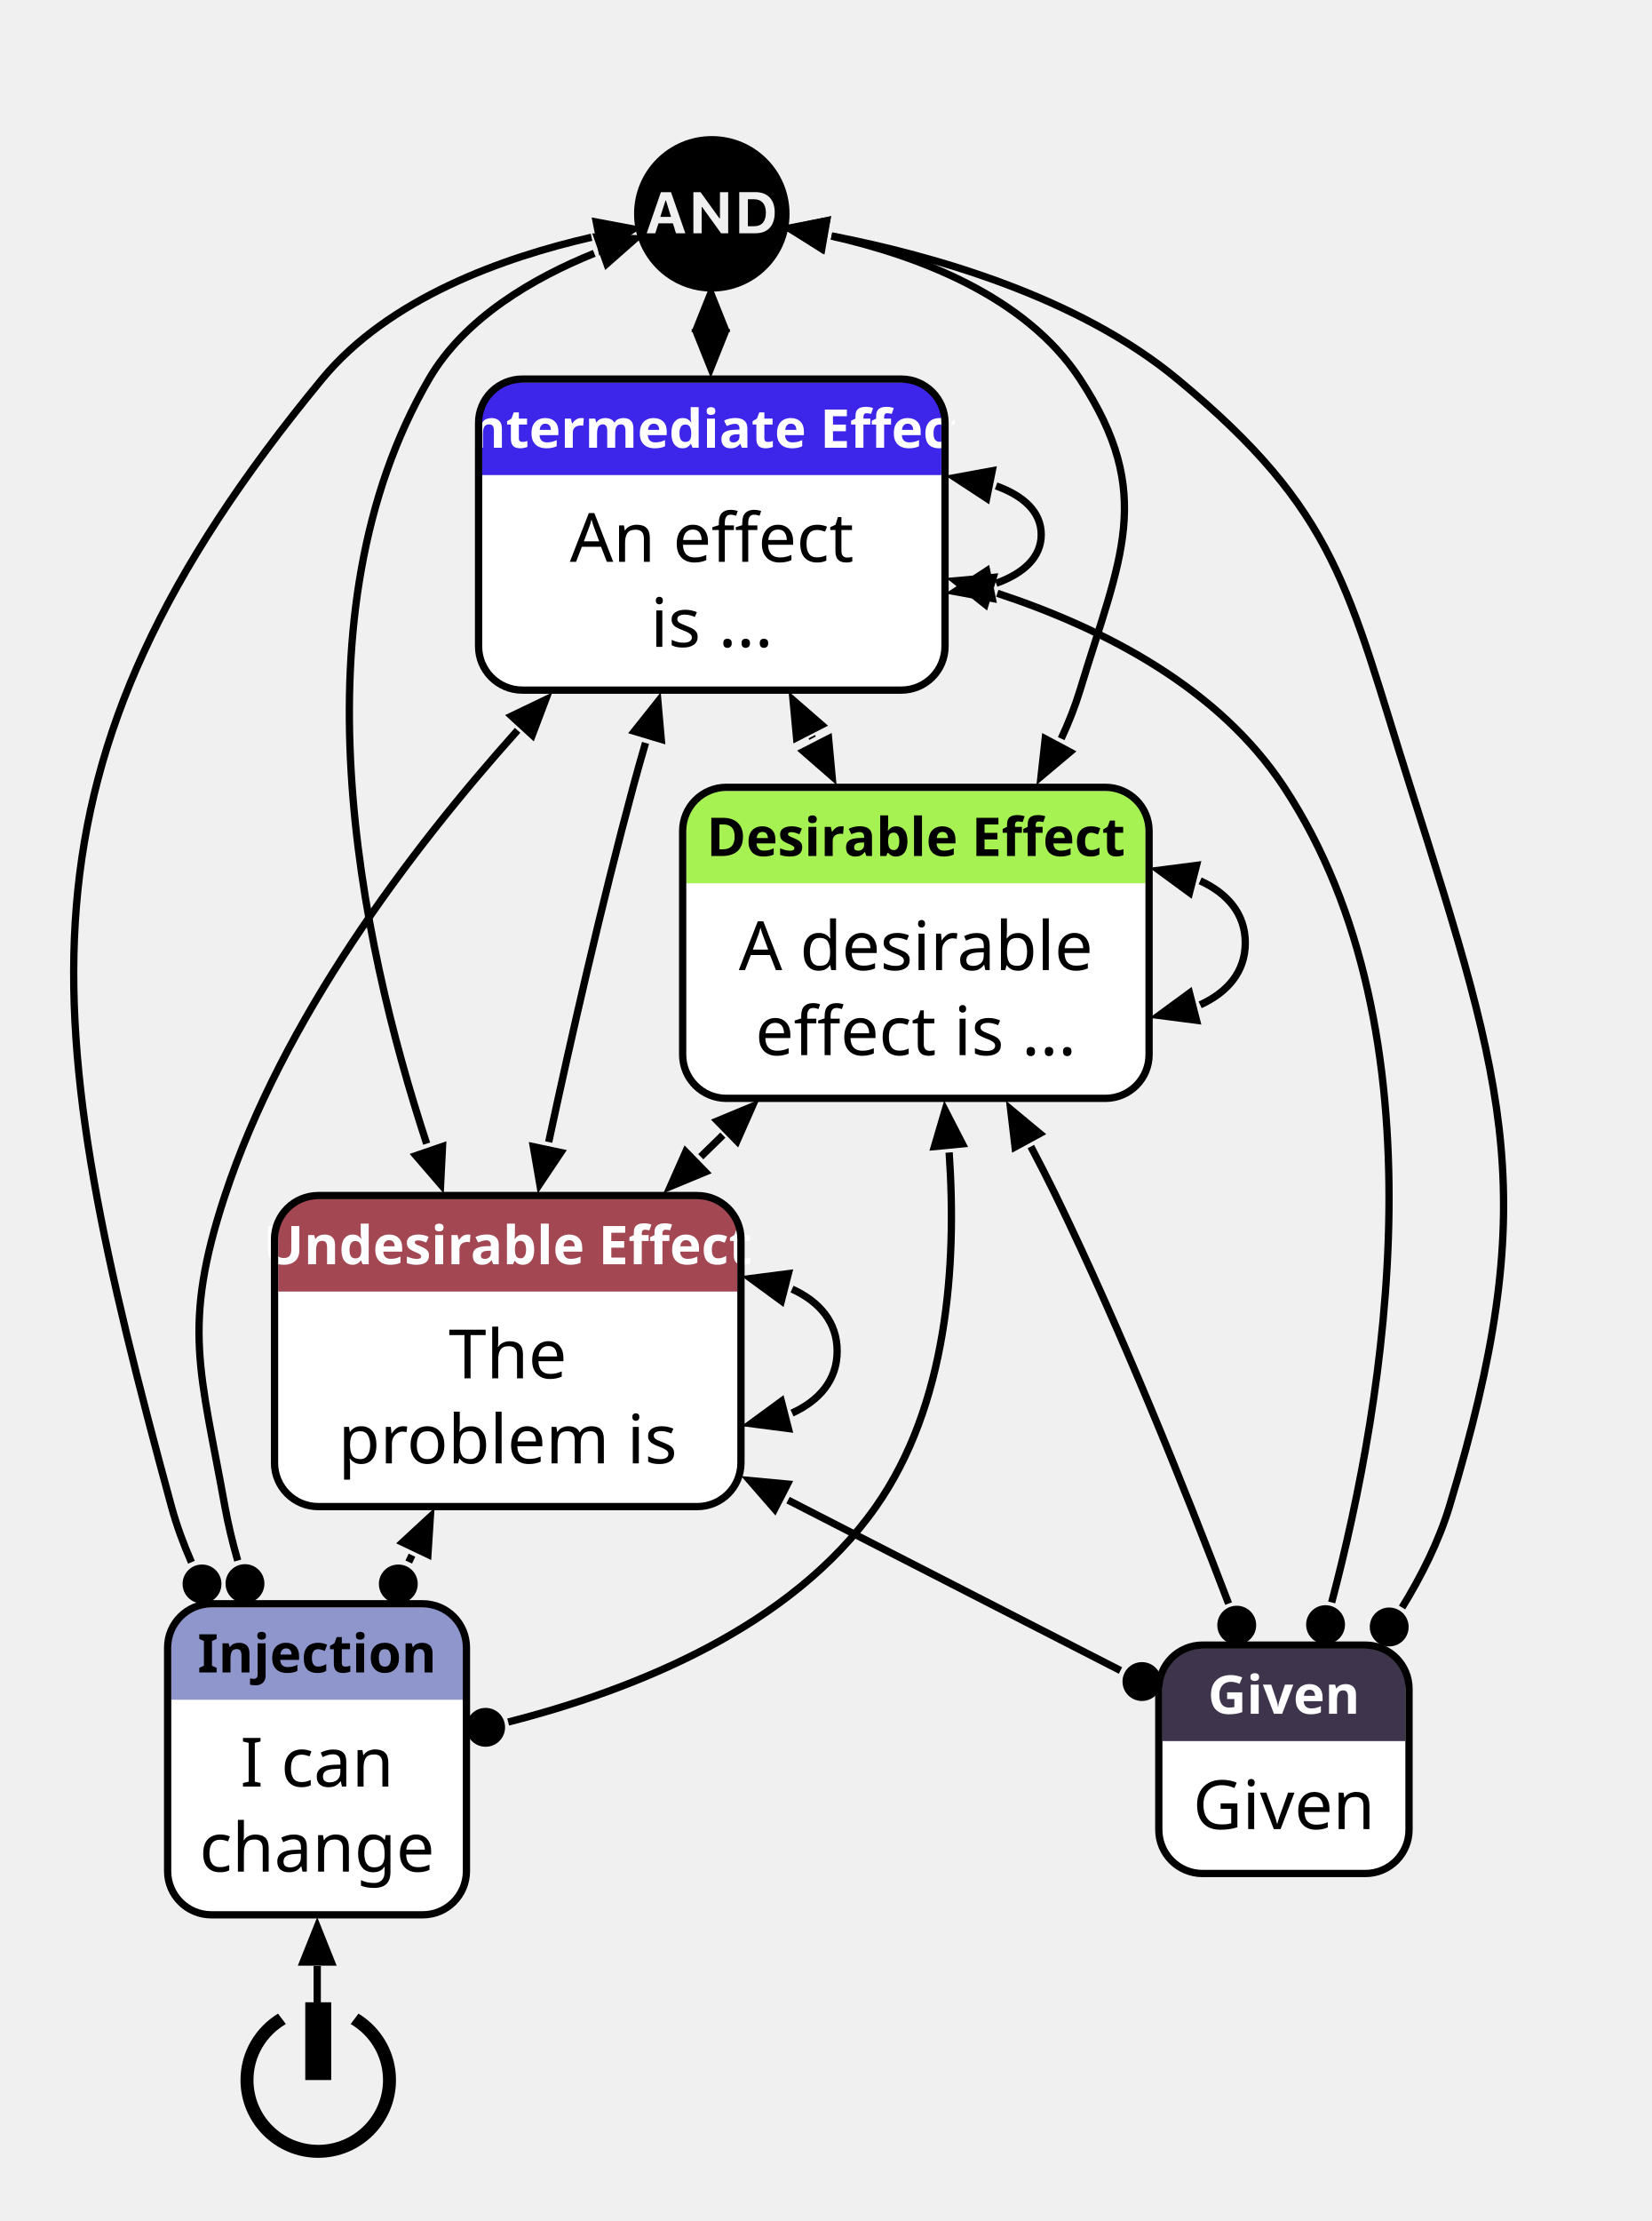
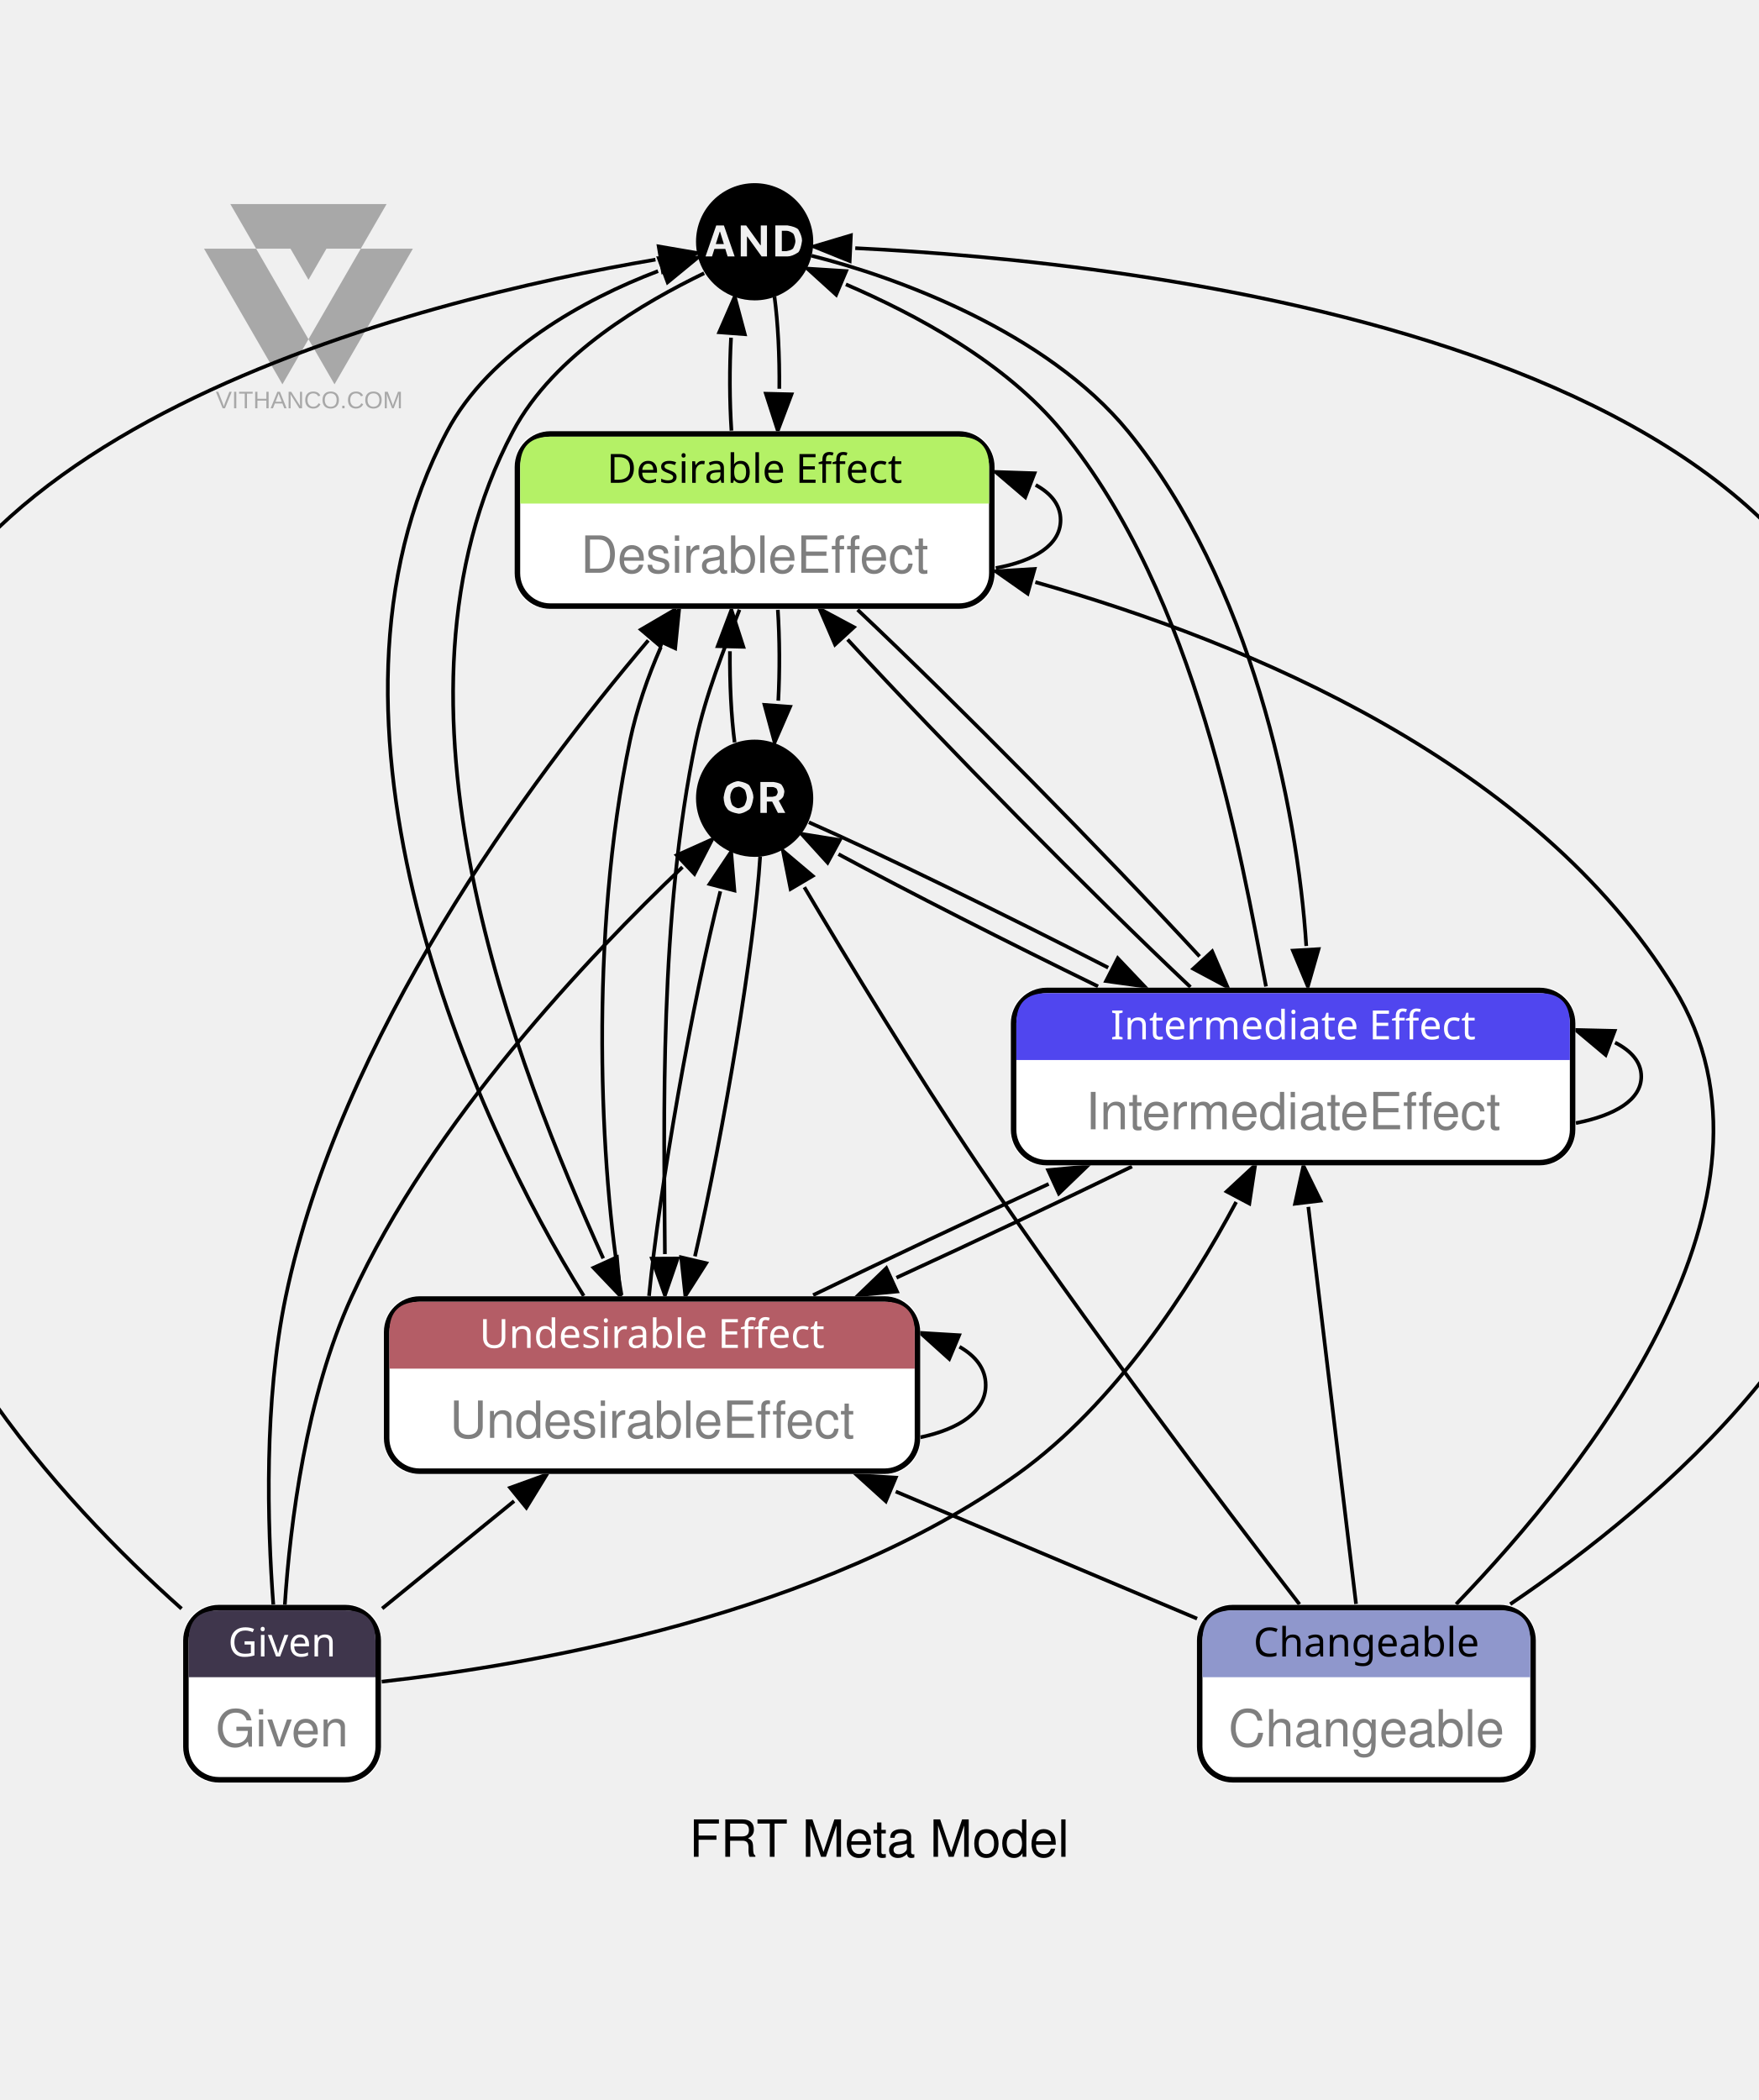
- <svg xmlns="http://www.w3.org/2000/svg" version="1.1" viewBox="0.00 0.00 340.00 457.00">
-   <svg height="100.00" id="node7" width="100.00" x="54.50" y="228.00">
-     <svg height="68.00" width="100.00" x="0.00" y="16.00">
-       <path d="M2.00 34.00L2.00 11.00 C2.00 6.03 6.03 2.00 11.00 2.00 L89.00 2.00 C93.97 2.00 98.00 6.03 98.00 11.00 L98.00 57.00 C98.00 61.97 93.97 66.00 89.00 66.00 L11.00 66.00 C6.03 66.00 2.00 61.97 2.00 57.00 ZM2.00 34.00" fill="#ffffff" fill-opacity="1.00" />
-       <svg height="68.00" width="100.00" x="0.00" y="0.00">
-         <path d="M2.75 21.75L2.75 10.25 C2.75 6.11 6.11 2.75 10.25 2.75 L89.75 2.75 C93.89 2.75 97.25 6.11 97.25 10.25 L97.25 21.75 L2.75 21.75 " fill="#a34753" fill-opacity="1.00" />
-         <text dominant-baseline="middle" fill="#ffffff" fill-opacity="1.00" font-family="Verdana" font-size="11.00" font-weight="bold" text-anchor="middle" x="50.00" y="12.25">Undesirable Effect</text>
-         <svg height="68.00" width="100.00" x="0.00" y="0.00">
-           <path d="M2.00 34.00L2.00 11.00 C2.00 6.03 6.03 2.00 11.00 2.00 L89.00 2.00 C93.97 2.00 98.00 6.03 98.00 11.00 L98.00 57.00 C98.00 61.97 93.97 66.00 89.00 66.00 L11.00 66.00 C6.03 66.00 2.00 61.97 2.00 57.00 ZM2.00 34.00" fill="none" stroke="#000000" stroke-opacity="1.00" stroke-width="1.50" />
-           <svg height="35.00" width="86.00" x="7.00" y="26.00">
-             <svg height="35.00" width="86.00" x="0.00" y="0.00">
-               <text dominant-baseline="middle" fill="#000000" fill-opacity="1.00" font-family="Verdana" font-size="14.00" font-weight="normal" text-anchor="middle" x="43.00" y="8.75">The</text>
-               <text dominant-baseline="middle" fill="#000000" fill-opacity="1.00" font-family="Verdana" font-size="14.00" font-weight="normal" text-anchor="middle" x="43.00" y="26.25">problem is</text>
-             </svg>
-           </svg>
-         </svg>
-       </svg>
-     </svg>
-   </svg>
-   <svg height="100.00" id="node5" width="100.00" x="138.50" y="144.00">
-     <svg height="68.00" width="100.00" x="0.00" y="16.00">
-       <path d="M2.00 34.00L2.00 11.00 C2.00 6.03 6.03 2.00 11.00 2.00 L89.00 2.00 C93.97 2.00 98.00 6.03 98.00 11.00 L98.00 57.00 C98.00 61.97 93.97 66.00 89.00 66.00 L11.00 66.00 C6.03 66.00 2.00 61.97 2.00 57.00 ZM2.00 34.00" fill="#ffffff" fill-opacity="1.00" />
-       <svg height="68.00" width="100.00" x="0.00" y="0.00">
-         <path d="M2.75 21.75L2.75 10.25 C2.75 6.11 6.11 2.75 10.25 2.75 L89.75 2.75 C93.89 2.75 97.25 6.11 97.25 10.25 L97.25 21.75 L2.75 21.75 " fill="#a7f253" fill-opacity="1.00" />
-         <text dominant-baseline="middle" fill="#000000" fill-opacity="1.00" font-family="Verdana" font-size="11.00" font-weight="bold" text-anchor="middle" x="50.00" y="12.25">Desirable Effect</text>
-         <svg height="68.00" width="100.00" x="0.00" y="0.00">
-           <path d="M2.00 34.00L2.00 11.00 C2.00 6.03 6.03 2.00 11.00 2.00 L89.00 2.00 C93.97 2.00 98.00 6.03 98.00 11.00 L98.00 57.00 C98.00 61.97 93.97 66.00 89.00 66.00 L11.00 66.00 C6.03 66.00 2.00 61.97 2.00 57.00 ZM2.00 34.00" fill="none" stroke="#000000" stroke-opacity="1.00" stroke-width="1.50" />
-           <svg height="35.00" width="86.00" x="7.00" y="26.00">
-             <svg height="35.00" width="86.00" x="0.00" y="0.00">
-               <text dominant-baseline="middle" fill="#000000" fill-opacity="1.00" font-family="Verdana" font-size="14.00" font-weight="normal" text-anchor="middle" x="43.00" y="8.75">A desirable</text>
-               <text dominant-baseline="middle" fill="#000000" fill-opacity="1.00" font-family="Verdana" font-size="14.00" font-weight="normal" text-anchor="middle" x="43.00" y="26.25">effect is ...</text>
-             </svg>
-           </svg>
-         </svg>
-       </svg>
-     </svg>
-   </svg>
-   <svg height="100.00" id="node2" width="100.00" x="96.50" y="-6.00">
-     <svg height="32.00" width="32.00" x="34.00" y="34.00">
-       <svg height="32.00" width="32.00" x="0.00" y="0.00">
-         <svg x="0.00" y="-0.00">
-           <path d="M6.57 13.27C6.57 13.27 6.64 13.51 6.75 13.85 C7.05 14.81 7.61 16.63 7.61 16.63 L5.40 16.63 C5.40 16.63 5.44 16.51 5.51 16.28 C5.59 16.05 5.67 15.77 5.77 15.44 L6.09 14.44 C6.20 14.11 6.28 13.84 6.36 13.61 C6.43 13.39 6.47 13.27 6.47 13.27 L6.57 13.27 L6.57 13.27 ZM19.37 11.55L17.68 11.55 L17.68 16.93 L17.57 16.93 L13.69 11.55 L12.21 11.55 L12.21 20.00 L13.91 20.00 L13.91 14.59 L14.01 14.59 L17.91 20.00 L19.37 20.00 L19.37 11.55 ZM26.49 13.72C26.92 14.20 27.13 14.88 27.13 15.75 C27.13 16.65 26.92 17.33 26.51 17.83 C26.08 18.31 25.48 18.55 24.69 18.55 L23.43 18.55 C23.43 18.55 23.43 18.41 23.43 18.13 C23.43 17.87 23.43 17.53 23.43 17.11 C23.43 16.69 23.43 16.24 23.43 15.77 C23.43 15.31 23.43 14.85 23.43 14.44 C23.43 14.01 23.43 13.67 23.43 13.40 C23.43 13.13 23.43 13.00 23.43 13.00 L24.69 13.00 C25.47 13.00 26.07 13.24 26.49 13.72 ZM24.97 11.53L21.65 11.53 L21.65 20.00 L24.97 20.00 C26.24 20.00 27.23 19.63 27.91 18.89 C28.60 18.15 28.95 17.09 28.95 15.72 C28.95 14.39 28.60 13.36 27.91 12.63 C27.21 11.91 26.24 11.53 24.97 11.53 ZM7.61 11.55L5.52 11.55 L2.60 20.00 L4.37 20.00 L5.03 17.95 L7.99 17.95 C7.99 17.95 8.03 18.05 8.09 18.25 C8.16 18.47 8.23 18.71 8.31 18.97 C8.40 19.24 8.47 19.48 8.53 19.69 C8.60 19.89 8.63 20.00 8.63 20.00 L10.55 20.00 L7.61 11.55 ZM32.00 16.00C32.00 24.84 24.84 32.00 16.00 32.00 C12.43 32.00 9.13 30.83 6.47 28.85 C2.55 25.93 0.00 21.27 0.00 16.00 C0.00 7.16 7.16 0.00 16.00 0.00 C24.84 0.00 32.00 7.16 32.00 16.00 ZM32.00 16.00" fill="#000000" fill-opacity="1.00" />
-         </svg>
-         <svg height="32.00" width="32.00" x="0.00" y="0.00" />
-       </svg>
-     </svg>
-   </svg>
-   <svg height="100.00" id="node4" width="100.00" x="96.50" y="60.00">
-     <svg height="68.00" width="100.00" x="0.00" y="16.00">
-       <path d="M2.00 34.00L2.00 11.00 C2.00 6.03 6.03 2.00 11.00 2.00 L89.00 2.00 C93.97 2.00 98.00 6.03 98.00 11.00 L98.00 57.00 C98.00 61.97 93.97 66.00 89.00 66.00 L11.00 66.00 C6.03 66.00 2.00 61.97 2.00 57.00 ZM2.00 34.00" fill="#ffffff" fill-opacity="1.00" />
-       <svg height="68.00" width="100.00" x="0.00" y="0.00">
-         <path d="M2.75 21.75L2.75 10.25 C2.75 6.11 6.11 2.75 10.25 2.75 L89.75 2.75 C93.89 2.75 97.25 6.11 97.25 10.25 L97.25 21.75 L2.75 21.75 " fill="#3d26ea" fill-opacity="1.00" />
-         <text dominant-baseline="middle" fill="#ffffff" fill-opacity="1.00" font-family="Verdana" font-size="11.00" font-weight="bold" text-anchor="middle" x="50.00" y="12.25">Intermediate Effect</text>
-         <svg height="68.00" width="100.00" x="0.00" y="0.00">
-           <path d="M2.00 34.00L2.00 11.00 C2.00 6.03 6.03 2.00 11.00 2.00 L89.00 2.00 C93.97 2.00 98.00 6.03 98.00 11.00 L98.00 57.00 C98.00 61.97 93.97 66.00 89.00 66.00 L11.00 66.00 C6.03 66.00 2.00 61.97 2.00 57.00 ZM2.00 34.00" fill="none" stroke="#000000" stroke-opacity="1.00" stroke-width="1.50" />
-           <svg height="35.00" width="86.00" x="7.00" y="26.00">
-             <svg height="35.00" width="86.00" x="0.00" y="0.00">
-               <text dominant-baseline="middle" fill="#000000" fill-opacity="1.00" font-family="Verdana" font-size="14.00" font-weight="normal" text-anchor="middle" x="43.00" y="8.75">An effect</text>
-               <text dominant-baseline="middle" fill="#000000" fill-opacity="1.00" font-family="Verdana" font-size="14.00" font-weight="normal" text-anchor="middle" x="43.00" y="26.25">is ...</text>
-             </svg>
-           </svg>
-         </svg>
-       </svg>
-     </svg>
-   </svg>
-   <svg height="100.00" id="node3" width="100.00" x="214.50" y="312.00">
-     <svg height="51.00" width="55.50" x="22.00" y="24.50">
-       <path d="M2.00 25.50L2.00 11.00 C2.00 6.03 6.03 2.00 11.00 2.00 L44.50 2.00 C49.47 2.00 53.50 6.03 53.50 11.00 L53.50 40.00 C53.50 44.97 49.47 49.00 44.50 49.00 L11.00 49.00 C6.03 49.00 2.00 44.97 2.00 40.00 ZM2.00 25.50" fill="#ffffff" fill-opacity="1.00" />
-       <svg height="51.00" width="55.50" x="0.00" y="0.00">
-         <path d="M2.75 21.75L2.75 10.25 C2.75 6.11 6.11 2.75 10.25 2.75 L45.25 2.75 C49.39 2.75 52.75 6.11 52.75 10.25 L52.75 21.75 L2.75 21.75 " fill="#3e354c" fill-opacity="1.00" />
-         <text dominant-baseline="middle" fill="#ffffff" fill-opacity="1.00" font-family="Verdana" font-size="11.00" font-weight="bold" text-anchor="middle" x="27.75" y="12.25">Given</text>
-         <svg height="51.00" width="55.50" x="0.00" y="0.00">
-           <path d="M2.00 25.50L2.00 11.00 C2.00 6.03 6.03 2.00 11.00 2.00 L44.50 2.00 C49.47 2.00 53.50 6.03 53.50 11.00 L53.50 40.00 C53.50 44.97 49.47 49.00 44.50 49.00 L11.00 49.00 C6.03 49.00 2.00 44.97 2.00 40.00 ZM2.00 25.50" fill="none" stroke="#000000" stroke-opacity="1.00" stroke-width="1.50" />
-           <svg height="18.00" width="41.50" x="7.00" y="26.00">
-             <svg height="18.00" width="41.50" x="0.00" y="0.00">
-               <text dominant-baseline="middle" fill="#000000" fill-opacity="1.00" font-family="Verdana" font-size="14.00" font-weight="normal" text-anchor="middle" x="20.75" y="9.00">Given</text>
-             </svg>
-           </svg>
-         </svg>
-       </svg>
-     </svg>
-   </svg>
-   <svg height="100.00" id="node6" width="100.00" x="15.50" y="312.00">
-     <svg height="68.00" width="65.50" x="17.00" y="16.00">
-       <path d="M2.00 34.00L2.00 11.00 C2.00 6.03 6.03 2.00 11.00 2.00 L54.50 2.00 C59.47 2.00 63.50 6.03 63.50 11.00 L63.50 57.00 C63.50 61.97 59.47 66.00 54.50 66.00 L11.00 66.00 C6.03 66.00 2.00 61.97 2.00 57.00 ZM2.00 34.00" fill="#ffffff" fill-opacity="1.00" />
-       <svg height="68.00" width="65.50" x="0.00" y="0.00">
-         <path d="M2.75 21.75L2.75 10.25 C2.75 6.11 6.11 2.75 10.25 2.75 L55.25 2.75 C59.39 2.75 62.75 6.11 62.75 10.25 L62.75 21.75 L2.75 21.75 " fill="#8e96cc" fill-opacity="1.00" />
-         <text dominant-baseline="middle" fill="#000000" fill-opacity="1.00" font-family="Verdana" font-size="11.00" font-weight="bold" text-anchor="middle" x="32.75" y="12.25">Injection</text>
-         <svg height="68.00" width="65.50" x="0.00" y="0.00">
-           <path d="M2.00 34.00L2.00 11.00 C2.00 6.03 6.03 2.00 11.00 2.00 L54.50 2.00 C59.47 2.00 63.50 6.03 63.50 11.00 L63.50 57.00 C63.50 61.97 59.47 66.00 54.50 66.00 L11.00 66.00 C6.03 66.00 2.00 61.97 2.00 57.00 ZM2.00 34.00" fill="none" stroke="#000000" stroke-opacity="1.00" stroke-width="1.50" />
-           <svg height="35.00" width="51.50" x="7.00" y="26.00">
-             <svg height="35.00" width="51.50" x="0.00" y="0.00">
-               <text dominant-baseline="middle" fill="#000000" fill-opacity="1.00" font-family="Verdana" font-size="14.00" font-weight="normal" text-anchor="middle" x="25.75" y="8.75">I can</text>
-               <text dominant-baseline="middle" fill="#000000" fill-opacity="1.00" font-family="Verdana" font-size="14.00" font-weight="normal" text-anchor="middle" x="25.75" y="26.25">change</text>
-             </svg>
-           </svg>
-         </svg>
-       </svg>
-     </svg>
-   </svg>
-   <svg height="100.00" id="node1" width="100.00" x="15.50" y="378.00">
-     <svg height="32.00" width="32.00" x="34.00" y="34.00">
-       <svg height="32.00" width="32.00" x="0.00" y="0.00">
-         <svg x="0.00" y="-0.00">
-           <path d="M18.67 16.00L13.33 16.00 L13.33 0.00 L18.67 0.00 L18.67 16.00 ZM24.28 2.33L22.67 4.47 C26.64 6.79 29.33 11.08 29.33 16.00 C29.33 23.35 23.35 29.33 16.00 29.33 C8.65 29.33 2.67 23.35 2.67 16.00 C2.67 11.08 5.36 6.79 9.33 4.47 L7.72 2.33 C3.09 5.15 0.00 10.20 0.00 16.00 C0.00 24.84 7.16 32.00 16.00 32.00 C24.84 32.00 32.00 24.84 32.00 16.00 C32.00 10.20 28.91 5.15 24.28 2.33 ZM24.28 2.33" fill="#000000" fill-opacity="1.00" />
-         </svg>
-         <svg height="32.00" width="32.00" x="0.00" y="0.00" />
-       </svg>
-     </svg>
-   </svg>
-   <svg height="197.57" id="edgeLine2" width="64.75" x="67.90" y="48.02">
-     <path d="M19.91 187.30C5.95 144.76 -7.72 78.32 20.39 29.98 C27.73 17.36 41.91 9.16 54.41 4.10 " fill="none" stroke="#000000" stroke-opacity="1.00" stroke-width="1.50" />
-     <svg height="7.54" id="edgeHead2" width="10.76" x="53.98" y="0.00">
-       <path d="M1.01 2.83L1.01 2.83 L0.00 0.00 L10.76 0.42 L2.68 7.54 L1.68 4.71 L1.68 4.71 ZM1.01 2.83" fill="#000000" fill-opacity="1.00" />
-     </svg>
-     <svg height="10.76" id="edgeTail2" width="7.57" x="16.41" y="186.81">
-       <path d="M4.73 0.98L4.73 0.98 L7.57 0.00 L7.03 10.76 L0.00 2.60 L2.84 1.63 L2.84 1.63 ZM4.73 0.98" fill="#000000" fill-opacity="1.00" />
-     </svg>
-   </svg>
-   <svg height="19.28" id="edgeLine9" width="9.88" x="162.30" y="142.25">
-     <path d="M4.94 9.64C4.88 9.53 4.83 9.43 4.78 9.33 " fill="none" stroke="#000000" stroke-opacity="1.00" stroke-width="1.50" />
-     <svg height="10.72" id="edgeHead9" width="8.12" x="0.00" y="-0.00">
-       <path d="M3.67 9.35L3.67 9.35 L1.00 10.72 L0.00 -0.00 L8.12 7.07 L5.45 8.44 L5.45 8.44 ZM3.67 9.35" fill="#000000" fill-opacity="1.00" />
-     </svg>
-     <svg height="10.72" id="edgeTail9" width="8.12" x="1.76" y="8.56">
-       <path d="M4.45 1.36L4.45 1.36 L7.12 -0.00 L8.12 10.72 L0.00 3.64 L2.67 2.28 L2.67 2.28 ZM4.45 1.36" fill="#000000" fill-opacity="1.00" />
-     </svg>
-   </svg>
-   <svg height="294.31" id="edgeLine5" width="152.93" x="160.53" y="44.46">
-     <path d="M128.04 286.31C132.04 279.80 135.59 272.71 137.77 265.54 C156.85 202.49 149.68 180.33 129.77 117.54 C116.77 76.55 114.89 60.96 81.77 33.54 C61.26 16.57 31.54 8.14 10.61 4.08 " fill="none" stroke="#000000" stroke-opacity="1.00" stroke-width="1.50" />
-     <svg height="7.88" id="edgeHead5" width="10.54" x="0.00" y="0.00">
-       <path d="M9.68 4.92L9.68 4.92 L9.17 7.88 L0.00 2.24 L10.54 -0.00 L10.02 2.95 L10.02 2.95 ZM9.68 4.92" fill="#000000" fill-opacity="1.00" />
-     </svg>
-     <svg height="8.00" id="edgeTail5" width="8.00" x="121.39" y="286.31">
-       <path d="M6.83 6.83C8.39 5.27 8.39 2.73 6.83 1.17 C5.27 -0.39 2.73 -0.39 1.17 1.17 C-0.39 2.73 -0.39 5.27 1.17 6.83 C2.73 8.39 5.27 8.39 6.83 6.83 " fill="#000000" fill-opacity="1.00" />
-     </svg>
-   </svg>
-   <svg height="19.28" id="edgeLine12" width="19.75" x="136.53" y="226.25">
-     <path d="M7.70 11.76C9.22 10.28 10.74 8.80 12.25 7.32 " fill="none" stroke="#000000" stroke-opacity="1.00" stroke-width="1.50" />
-     <svg height="9.85" id="edgeHead12" width="9.95" x="9.80" y="-0.00">
-       <path d="M2.10 6.27L2.10 6.27 L0.00 4.13 L9.95 0.00 L5.59 9.85 L3.49 7.70 L3.49 7.70 ZM2.10 6.27" fill="#000000" fill-opacity="1.00" />
-     </svg>
-     <svg height="9.85" id="edgeTail12" width="9.95" x="0.00" y="9.43">
-       <path d="M7.85 3.58L7.85 3.58 L9.95 5.73 L0.00 9.85 L4.36 0.00 L6.46 2.15 L6.46 2.15 ZM7.85 3.58" fill="#000000" fill-opacity="1.00" />
-     </svg>
-   </svg>
-   <svg height="132.98" id="edgeLine13" width="103.88" x="95.95" y="226.44">
-     <path d="M8.64 127.89C34.60 121.28 66.94 108.38 84.34 83.56 C98.97 62.69 101.03 34.13 99.40 10.70 " fill="none" stroke="#000000" stroke-opacity="1.00" stroke-width="1.50" />
-     <svg height="10.33" id="edgeHead13" width="7.96" x="95.34" y="-0.00">
-       <path d="M2.99 10.05L2.99 10.05 L0.00 10.33 L3.04 -0.00 L7.96 9.57 L4.98 9.86 L4.98 9.86 ZM2.99 10.05" fill="#000000" fill-opacity="1.00" />
-     </svg>
-     <svg height="8.00" id="edgeTail13" width="8.00" x="0.00" y="124.98">
-       <path d="M6.83 6.83C8.39 5.27 8.39 2.73 6.83 1.17 C5.27 -0.39 2.73 -0.39 1.17 1.17 C-0.39 2.73 -0.39 5.27 1.17 6.83 C2.73 8.39 5.27 8.39 6.83 6.83 " fill="#000000" fill-opacity="1.00" />
-     </svg>
-   </svg>
-   <svg height="33.64" id="edgeLine14" width="23.72" x="236.58" y="177.18">
-     <path d="M10.43 29.58C16.11 26.99 19.72 22.74 19.72 16.82 C19.72 10.90 16.11 6.65 10.43 4.06 " fill="none" stroke="#000000" stroke-opacity="1.00" stroke-width="1.50" />
-     <svg height="7.75" id="edgeHead14" width="10.68" x="0.00" y="-0.00">
-       <path d="M9.44 4.84L9.44 4.84 L8.69 7.75 L0.00 1.38 L10.68 0.00 L9.93 2.91 L9.93 2.91 ZM9.44 4.84" fill="#000000" fill-opacity="1.00" />
-     </svg>
-     <svg height="7.75" id="edgeTail14" width="10.68" x="0.00" y="25.89">
-       <path d="M9.93 4.84L9.93 4.84 L10.68 7.75 L0.00 6.37 L8.69 0.00 L9.44 2.91 L9.44 2.91 ZM9.93 4.84" fill="#000000" fill-opacity="1.00" />
-     </svg>
-   </svg>
-   <svg height="285.18" id="edgeLine3" width="121.24" x="11.12" y="44.74">
-     <path d="M28.28 276.71C26.63 272.95 25.22 269.10 24.17 265.26 C-3.16 164.89 -11.02 113.52 55.17 33.26 C68.96 16.55 92.61 8.19 110.63 4.08 " fill="none" stroke="#000000" stroke-opacity="1.00" stroke-width="1.50" />
-     <svg height="7.85" id="edgeHead3" width="10.58" x="110.65" y="0.00">
-       <path d="M0.58 2.94L0.58 2.94 L0.00 0.00 L10.58 1.99 L1.55 7.85 L0.97 4.91 L0.97 4.91 ZM0.58 2.94" fill="#000000" fill-opacity="1.00" />
-     </svg>
-     <svg height="8.00" id="edgeTail3" width="8.00" x="26.46" y="277.18">
-       <path d="M6.83 6.83C8.39 5.27 8.39 2.73 6.83 1.17 C5.27 -0.39 2.73 -0.39 1.17 1.17 C-0.39 2.73 -0.39 5.27 1.17 6.83 C2.73 8.39 5.27 8.39 6.83 6.83 " fill="#000000" fill-opacity="1.00" />
-     </svg>
-   </svg>
-   <svg height="187.37" id="edgeLine8" width="76.71" x="36.96" y="142.48">
-     <path d="M11.96 178.63C10.90 174.92 9.99 171.18 9.33 167.52 C4.29 139.53 0.42 130.53 9.33 103.52 C21.29 67.28 47.15 32.82 69.57 7.79 " fill="none" stroke="#000000" stroke-opacity="1.00" stroke-width="1.50" />
-     <svg height="10.07" id="edgeHead8" width="9.71" x="67.00" y="-0.00">
-       <path d="M2.21 6.69L2.21 6.69 L0.00 4.66 L9.71 -0.00 L5.90 10.07 L3.69 8.04 L3.69 8.04 ZM2.21 6.69" fill="#000000" fill-opacity="1.00" />
-     </svg>
-     <svg height="8.00" id="edgeTail8" width="8.00" x="9.46" y="179.37">
-       <path d="M6.83 6.83C8.39 5.27 8.39 2.73 6.83 1.17 C5.27 -0.39 2.73 -0.39 1.17 1.17 C-0.39 2.73 -0.39 5.27 1.17 6.83 C2.73 8.39 5.27 8.39 6.83 6.83 " fill="#000000" fill-opacity="1.00" />
-     </svg>
-   </svg>
-   <svg height="28.14" id="edgeLine11" width="23.72" x="194.58" y="95.93">
-     <path d="M10.43 24.09C16.11 22.06 19.72 18.72 19.72 14.07 C19.72 9.42 16.11 6.08 10.43 4.05 " fill="none" stroke="#000000" stroke-opacity="1.00" stroke-width="1.50" />
-     <svg height="7.84" id="edgeHead11" width="10.59" x="0.00" y="0.00">
-       <path d="M9.60 4.90L9.60 4.90 L9.01 7.84 L0.00 1.94 L10.59 -0.00 L10.00 2.94 L10.00 2.94 ZM9.60 4.90" fill="#000000" fill-opacity="1.00" />
-     </svg>
-     <svg height="7.84" id="edgeTail11" width="10.59" x="0.00" y="20.30">
-       <path d="M10.00 4.90L10.00 4.90 L10.59 7.84 L0.00 5.90 L9.01 -0.00 L9.60 2.94 L9.60 2.94 ZM10.00 4.90" fill="#000000" fill-opacity="1.00" />
-     </svg>
-   </svg>
-   <svg height="111.91" id="edgeLine15" width="51.50" x="207.04" y="226.49">
-     <path d="M45.82 103.47C36.90 80.06 23.78 47.32 10.26 19.51 C8.65 16.20 6.92 12.81 5.13 9.43 " fill="none" stroke="#000000" stroke-opacity="1.00" stroke-width="1.50" />
-     <svg height="10.70" id="edgeHead15" width="8.29" x="0.00" y="-0.00">
-       <path d="M3.90 9.27L3.90 9.27 L1.26 10.70 L0.00 0.00 L8.29 6.88 L5.66 8.31 L5.66 8.31 ZM3.90 9.27" fill="#000000" fill-opacity="1.00" />
-     </svg>
-     <svg height="8.00" id="edgeTail15" width="8.00" x="43.50" y="103.91">
-       <path d="M6.83 6.83C8.39 5.27 8.39 2.73 6.83 1.17 C5.27 -0.39 2.73 -0.39 1.17 1.17 C-0.39 2.73 -0.39 5.27 1.17 6.83 C2.73 8.39 5.27 8.39 6.83 6.83 " fill="#000000" fill-opacity="1.00" />
-     </svg>
-   </svg>
-   <svg height="19.44" id="edgeLine6" width="8.00" x="142.29" y="58.31">
-     <path d="M4.00 8.67C4.00 8.57 4.00 8.47 4.00 8.38 " fill="none" stroke="#000000" stroke-opacity="1.00" stroke-width="1.50" />
-     <svg height="10.00" id="edgeHead6" width="8.00" x="0.00" y="-0.00">
-       <path d="M3.00 10.00L3.00 10.00 L0.00 10.00 L4.00 0.00 L8.00 10.00 L5.00 10.00 L5.00 10.00 ZM3.00 10.00" fill="#000000" fill-opacity="1.00" />
-     </svg>
-     <svg height="10.00" id="edgeTail6" width="8.00" x="0.00" y="9.44">
-       <path d="M5.00 0.00L5.00 0.00 L8.00 0.00 L4.00 10.00 L0.00 0.00 L3.00 0.00 L3.00 0.00 ZM5.00 0.00" fill="#000000" fill-opacity="1.00" />
-     </svg>
-   </svg>
-   <svg height="103.15" id="edgeLine7" width="28.10" x="108.84" y="142.44">
-     <path d="M4.09 92.55C8.80 70.68 14.98 43.57 21.45 19.56 C22.25 16.58 23.12 13.51 24.02 10.42 " fill="none" stroke="#000000" stroke-opacity="1.00" stroke-width="1.50" />
-     <svg height="10.73" id="edgeHead7" width="7.66" x="20.44" y="-0.00">
-       <path d="M2.87 9.29L2.87 9.29 L0.00 8.43 L6.71 0.00 L7.66 10.73 L4.79 9.87 L4.79 9.87 ZM2.87 9.29" fill="#000000" fill-opacity="1.00" />
-     </svg>
-     <svg height="10.61" id="edgeTail7" width="7.82" x="0.00" y="92.54">
-       <path d="M4.89 1.04L4.89 1.04 L7.82 1.66 L1.83 10.61 L0.00 -0.00 L2.93 0.62 L2.93 0.62 ZM4.89 1.04" fill="#000000" fill-opacity="1.00" />
-     </svg>
-   </svg>
-   <svg height="220.33" id="edgeLine10" width="95.15" x="194.73" y="117.96">
-     <path d="M79.35 211.76C90.44 169.85 102.96 94.85 69.57 44.04 C56.23 23.76 32.93 11.50 10.53 4.12 " fill="none" stroke="#000000" stroke-opacity="1.00" stroke-width="1.50" />
-     <svg height="7.66" id="edgeHead10" width="10.73" x="0.00" y="0.00">
-       <path d="M9.29 4.79L9.29 4.79 L8.43 7.66 L0.00 0.96 L10.73 -0.00 L9.87 2.87 L9.87 2.87 ZM9.29 4.79" fill="#000000" fill-opacity="1.00" />
-     </svg>
-     <svg height="8.00" id="edgeTail10" width="8.00" x="74.09" y="212.33">
-       <path d="M6.83 6.83C8.39 5.27 8.39 2.73 6.83 1.17 C5.27 -0.39 2.73 -0.39 1.17 1.17 C-0.39 2.73 -0.39 5.27 1.17 6.83 C2.73 8.39 5.27 8.39 6.83 6.83 " fill="#000000" fill-opacity="1.00" />
-     </svg>
-   </svg>
-   <svg height="46.28" id="edgeLine18" width="86.50" x="152.53" y="303.72">
-     <path d="M78.08 40.01C58.25 29.85 32.64 16.72 9.66 4.95 " fill="none" stroke="#000000" stroke-opacity="1.00" stroke-width="1.50" />
-     <svg height="8.12" id="edgeHead18" width="10.72" x="0.00" y="-0.00">
-       <path d="M8.44 5.45L8.44 5.45 L7.07 8.12 L0.00 -0.00 L10.72 1.00 L9.36 3.67 L9.36 3.67 ZM8.44 5.45" fill="#000000" fill-opacity="1.00" />
-     </svg>
-     <svg height="8.00" id="edgeTail18" width="8.00" x="78.50" y="38.28">
-       <path d="M6.83 6.83C8.39 5.27 8.39 2.73 6.83 1.17 C5.27 -0.39 2.73 -0.39 1.17 1.17 C-0.39 2.73 -0.39 5.27 1.17 6.83 C2.73 8.39 5.27 8.39 6.83 6.83 " fill="#000000" fill-opacity="1.00" />
-     </svg>
-   </svg>
-   <svg height="19.67" id="edgeLine17" width="11.45" x="77.98" y="310.25">
-     <path d="M6.15 11.16C6.37 10.69 6.59 10.22 6.81 9.75 " fill="none" stroke="#000000" stroke-opacity="1.00" stroke-width="1.50" />
-     <svg height="10.75" id="edgeHead17" width="7.91" x="3.55" y="0.00">
-       <path d="M2.71 8.60L2.71 8.60 L0.00 7.31 L7.91 0.00 L7.22 10.75 L4.52 9.46 L4.52 9.46 ZM2.71 8.60" fill="#000000" fill-opacity="1.00" />
-     </svg>
-     <svg height="8.00" id="edgeTail17" width="8.00" x="0.00" y="11.67">
-       <path d="M6.83 6.83C8.39 5.27 8.39 2.73 6.83 1.17 C5.27 -0.39 2.73 -0.39 1.17 1.17 C-0.39 2.73 -0.39 5.27 1.17 6.83 C2.73 8.39 5.27 8.39 6.83 6.83 " fill="#000000" fill-opacity="1.00" />
-     </svg>
-   </svg>
-   <svg height="23.28" id="edgeLine1" width="8.00" x="61.29" y="394.46">
-     <path d="M4.00 19.28L4.00 10.38 C4.00 10.28 4.00 10.17 4.00 10.07 " fill="none" stroke="#000000" stroke-opacity="1.00" stroke-width="1.50" />
-     <svg height="10.00" id="edgeHead1" width="8.00" x="0.00" y="0.00">
-       <path d="M3.00 10.00L3.00 10.00 L0.00 10.00 L4.00 0.00 L8.00 10.00 L5.00 10.00 L5.00 10.00 ZM3.00 10.00" fill="#000000" fill-opacity="1.00" />
-     </svg>
-     <svg height="8.90" id="edgeTail1" width="0.00" x="4.00" y="10.38">
-       <path d="M0.00 8.90L0.00 0.00 " fill="#000000" fill-opacity="1.00" />
-     </svg>
-   </svg>
-   <svg height="117.04" id="edgeLine4" width="74.97" x="160.46" y="44.49">
-     <path d="M57.96 107.49C59.49 104.21 60.81 100.87 61.83 97.51 C70.07 70.29 77.43 57.29 61.83 33.51 C50.57 16.34 28.24 8.06 10.68 4.09 " fill="none" stroke="#000000" stroke-opacity="1.00" stroke-width="1.50" />
-     <svg height="7.86" id="edgeHead4" width="10.57" x="0.00" y="-0.00">
-       <path d="M9.64 4.91L9.64 4.91 L9.07 7.86 L0.00 2.06 L10.57 0.00 L10.01 2.95 L10.01 2.95 ZM9.64 4.91" fill="#000000" fill-opacity="1.00" />
-     </svg>
-     <svg height="10.70" id="edgeTail4" width="8.24" x="52.85" y="106.34">
-       <path d="M5.60 2.35L5.60 2.35 L8.24 3.77 L0.00 10.70 L1.19 -0.00 L3.84 1.41 L3.84 1.41 ZM5.60 2.35" fill="#000000" fill-opacity="1.00" />
-     </svg>
-   </svg>
-   <svg height="33.64" id="edgeLine16" width="23.72" x="152.58" y="261.18">
-     <path d="M10.43 29.58C16.11 26.99 19.72 22.74 19.72 16.82 C19.72 10.90 16.11 6.65 10.43 4.06 " fill="none" stroke="#000000" stroke-opacity="1.00" stroke-width="1.50" />
-     <svg height="7.75" id="edgeHead16" width="10.68" x="0.00" y="-0.00">
-       <path d="M9.44 4.84L9.44 4.84 L8.69 7.75 L0.00 1.38 L10.68 0.00 L9.93 2.91 L9.93 2.91 ZM9.44 4.84" fill="#000000" fill-opacity="1.00" />
-     </svg>
-     <svg height="7.75" id="edgeTail16" width="10.68" x="0.00" y="25.89">
-       <path d="M9.93 4.84L9.93 4.84 L10.68 7.75 L0.00 6.37 L8.69 0.00 L9.44 2.91 L9.44 2.91 ZM9.93 4.84" fill="#000000" fill-opacity="1.00" />
-     </svg>
-   </svg>
+ <svg xmlns="http://www.w3.org/2000/svg" width="480.05" height="573.28" viewBox="34.0 -50.16 480.05 573.28">
+   <defs>
+     <symbol id="icon-and" viewBox="0 0 24.0 24.0">
+       <path d="M24 12C24 18.63 18.63 24 12 24C9.32 24 6.85 23.12 4.85 21.64C1.91 19.45 0 15.95 0 12C0 5.37 5.37 0 12 0C18.63 0 24 5.37 24 12ZM4.93 9.95L4.93 9.95Q4.98 10.13 5.06 10.39Q5.29 11.11 5.71 12.47L4.05 12.47Q4.08 12.38 4.13 12.21Q4.19 12.04 4.33 11.58L4.57 10.83Q4.65 10.58 4.77 10.21Q4.82 10.04 4.85 9.95L4.93 9.95ZM14.53 8.66L13.26 8.66L13.26 12.7L13.18 12.7L10.27 8.66L9.16 8.66L9.16 15L10.43 15L10.43 10.94L10.51 10.94L13.43 15L14.53 15L14.53 8.66ZM19.87 10.29Q20.19 10.65 20.35 11.81Q20.35 12.49 19.88 13.37Q19.56 13.73 18.52 13.91L17.57 13.91Q17.57 13.81 17.57 13.6Q17.57 13.4 17.57 12.83Q17.57 12.52 17.57 11.83Q17.57 11.48 17.57 10.83Q17.57 10.51 17.57 10.05Q17.57 9.85 17.57 9.75L18.52 9.75Q19.1 9.75 19.87 10.29Q19.55 9.93 19.87 10.29ZM18.73 8.65L16.24 8.65L16.24 15L18.73 15Q19.68 15 20.93 14.17Q21.45 13.61 21.71 11.79Q21.71 10.79 20.93 9.47Q20.41 8.93 18.73 8.65ZM5.71 8.66L4.14 8.66L1.95 15L3.28 15L3.77 13.46L5.99 13.46Q6.02 13.54 6.07 13.69Q6.12 13.85 6.23 14.23Q6.3 14.43 6.4 14.77Q6.45 14.92 6.47 15L7.91 15L5.71 8.66Z" />
+     </symbol>
+     <symbol id="icon-or" viewBox="0 0 24.0 24.0">
+       <path d="M24 12C24 18.63 18.63 24 12 24C9.32 24 6.85 23.12 4.85 21.64C1.91 19.45 0 15.95 0 12C0 5.37 5.37 0 12 0C18.63 0 24 5.37 24 12ZM16.4 9.94Q16.63 10.15 16.73 10.7Q16.73 11.01 16.45 11.43Q16.26 11.6 15.67 11.69L14.5 11.69Q14.5 11.62 14.5 11.49Q14.5 11.35 14.5 10.99L14.5 10.4Q14.5 10.2 14.5 9.9Q14.5 9.77 14.5 9.7L15.66 9.7Q15.99 9.7 16.44 9.97L16.4 9.94ZM9.94 10.22Q10.24 10.62 10.4 11.83Q10.4 12.5 9.94 13.44Q9.63 13.84 8.71 14.04Q8.19 14.04 7.47 13.44Q7.16 13.03 7.01 11.83Q7.01 11.59 7.07 11.16Q7.14 10.79 7.48 10.22Q7.56 10.11 7.74 9.95Q8.01 9.73 8.71 9.62Q9.22 9.62 9.94 10.22ZM15.84 8.66L13.18 8.66L13.18 15L14.5 15Q14.5 14.88 14.5 14.65Q14.5 14.42 14.5 13.84Q14.5 13.54 14.5 13.03Q14.5 12.8 14.5 12.68L15.59 12.68L16.77 15L18.28 15L16.94 12.48Q17.31 12.34 17.79 11.78Q17.99 11.45 18.09 10.68Q18.09 10.06 17.49 9.2Q17.09 8.84 15.84 8.66ZM8.71 8.5Q7.78 8.5 6.48 9.39Q5.93 9.99 5.65 11.83Q5.65 12.38 5.89 13.3Q6.03 13.67 6.48 14.27Q7.02 14.86 8.71 15.16Q9.65 15.16 10.93 14.27Q11.48 13.67 11.75 11.83Q11.75 10.8 10.93 9.39Q10.39 8.79 8.71 8.5Z" />
+     </symbol>
+     <symbol id="vithanco-watermark" viewBox="0 0 162.12 162.0">
+       <path d="M 121.68 34.67 L 94.40 81.89 L 81.07 104.96 L 101.28 139.95 L 114.61 116.88 L 162.12 34.67 Z" fill="#000000" fill-opacity="0.3" />
+       <path d="M 81.07 58.81 L 95.01 34.67 L 121.68 34.67 L 141.72 0 L 115.05 0 L 47.07 0 L 20.40 0 L 40.44 34.67 L 67.11 34.67 Z" fill="#000000" fill-opacity="0.3" />
+       <path d="M 40.44 34.67 L 0 34.67 L 47.51 116.88 L 60.84 139.96 L 81.07 104.96 L 67.73 81.89 Z" fill="#000000" fill-opacity="0.3" />
+       <text x="9.13" y="158.59" font-family="Arial" font-size="18.67" fill="#000000" fill-opacity="0.3">VITHANCO.COM</text>
+     </symbol>
+   </defs>
+   <path d="M 285.255 342.213 C 295.905 339.95, 303.08 335.199, 303.08 327.96 C 303.08 323.549, 300.416 320.061, 295.924 317.498" fill="none" stroke="#000000" stroke-width="1" />
+   <polygon points="285.255,313.707 295.83,314.345 293.125,320.801" fill="#000000" stroke="#000000" stroke-width="1" />
+   <path d="M 255.977 303.393 C 275.45 293.93, 298.743 282.94, 320.272 273.047" fill="none" stroke="#000000" stroke-width="1" />
+   <polygon points="330.674,268.29 323.044,275.641 320.125,269.279" fill="#000000" stroke="#000000" stroke-width="1" />
+   <path d="M 203.67 303.425 C 197.756 269.516, 194.733 205.145, 206.0 151.92 C 207.797 143.43, 210.814 134.634, 214.396 126.505" fill="none" stroke="#000000" stroke-width="1" />
+   <polygon points="219.376,116.283 218.32,126.825 211.976,123.866" fill="#000000" stroke="#000000" stroke-width="1" />
+   <path d="M 193.354 303.601 C 163.607 256.238, 114.103 146.696, 156.0 67.68 C 167.635 45.737, 193.447 31.522, 213.635 23.849" fill="none" stroke="#000000" stroke-width="1" />
+   <polygon points="224.433,20.165 216.248,26.893 213.839,20.32" fill="#000000" stroke="#000000" stroke-width="1" />
+   <path d="M 211.176 303.617 C 214.049 274.025, 223.008 223.25, 230.643 193.162" fill="none" stroke="#000000" stroke-width="1" />
+   <polygon points="233.596,182.372 234.477,192.93 227.7,191.175" fill="#000000" stroke="#000000" stroke-width="1" />
+   <path d="M 343.016 268.29 C 323.541 277.754, 300.249 288.744, 278.721 298.637" fill="none" stroke="#000000" stroke-width="1" />
+   <polygon points="268.319,303.393 275.948,296.042 278.867,302.404" fill="#000000" stroke="#000000" stroke-width="1" />
+   <path d="M 464.192 256.429 C 474.89 254.336, 482.04 250.099, 482.04 243.72 C 482.04 239.833, 479.385 236.741, 474.89 234.445" fill="none" stroke="#000000" stroke-width="1" />
+   <polygon points="464.192,231.011 474.784,231.265 472.313,237.815" fill="#000000" stroke="#000000" stroke-width="1" />
+   <path d="M 358.969 219.295 C 331.898 193.771, 291.533 152.795, 265.386 124.428" fill="none" stroke="#000000" stroke-width="1" />
+   <polygon points="257.758,116.061 267.103,121.053 261.95,125.791" fill="#000000" stroke="#000000" stroke-width="1" />
+   <path d="M 379.6 219.133 C 372.59 182.832, 360.815 112.754, 324.0 67.68 C 308.407 48.589, 283.669 35.557, 264.914 27.47" fill="none" stroke="#000000" stroke-width="1" />
+   <polygon points="254.412,23.168 264.986,23.845 262.256,30.291" fill="#000000" stroke="#000000" stroke-width="1" />
+   <path d="M 333.743 219.115 C 309.385 207.241, 281.853 193.241, 262.886 183.021" fill="none" stroke="#000000" stroke-width="1" />
+   <polygon points="252.796,177.484 263.255,179.174 259.919,185.328" fill="#000000" stroke="#000000" stroke-width="1" />
+   <path d="M 235.868 116.283 C 231.693 126.867, 226.585 139.709, 224.0 151.92 C 213.878 199.739, 215.289 256.556, 215.507 292.194" fill="none" stroke="#000000" stroke-width="1" />
+   <polygon points="215.516,303.425 211.968,293.442 218.968,293.408" fill="#000000" stroke="#000000" stroke-width="1" />
+   <path d="M 268.119 116.307 C 295.138 141.79, 335.346 182.604, 361.469 210.934" fill="none" stroke="#000000" stroke-width="1" />
+   <polygon points="369.094,219.295 359.748,214.304 364.9,209.566" fill="#000000" stroke="#000000" stroke-width="1" />
+   <path d="M 305.823 104.916 C 316.329 102.996, 323.52 98.625, 323.52 91.8 C 323.52 87.748, 320.985 84.56, 316.726 82.238" fill="none" stroke="#000000" stroke-width="1" />
+   <polygon points="305.823,78.684 316.412,79.035 313.882,85.561" fill="#000000" stroke="#000000" stroke-width="1" />
+   <path d="M 233.672 67.399 C 233.148 59.323, 233.112 50.245, 233.564 42.033" fill="none" stroke="#000000" stroke-width="1" />
+   <polygon points="234.577,30.838 237.314,41.073 230.334,40.546" fill="#000000" stroke="#000000" stroke-width="1" />
+   <path d="M 246.336 116.328 C 246.843 124.224, 246.884 133.068, 246.46 141.118" fill="none" stroke="#000000" stroke-width="1" />
+   <polygon points="245.458,152.5 242.699,142.27 249.681,142.783" fill="#000000" stroke="#000000" stroke-width="1" />
+   <path d="M 138.332 388.945 C 149.412 379.923, 162.392 369.354, 174.343 359.622" fill="none" stroke="#000000" stroke-width="1" />
+   <polygon points="183.234,352.383 177.689,361.411 173.269,355.983" fill="#000000" stroke="#000000" stroke-width="1" />
+   <path d="M 138.204 408.926 C 179.338 404.309, 258.257 390.735, 312.0 352.08 C 338.369 333.114, 358.664 301.882, 371.452 277.981" fill="none" stroke="#000000" stroke-width="1" />
+   <polygon points="376.632,267.915 375.05,278.391 368.862,275.118" fill="#000000" stroke="#000000" stroke-width="1" />
+   <path d="M 108.608 387.881 C 106.969 365.941, 106.036 332.3, 112.0 303.84 C 126.872 232.876, 178.002 163.525, 210.964 124.657" fill="none" stroke="#000000" stroke-width="1" />
+   <polygon points="218.107,116.373 214.295,126.258 208.962,121.723" fill="#000000" stroke="#000000" stroke-width="1" />
+   <path d="M 83.562 388.999 C 50.692 359.717, 0.0 304.817, 0.0 244.72 C 0.0 244.72, 0.0 244.72, 0.0 166.76 C 0.0 67.276, 150.169 31.373, 212.935 20.712" fill="none" stroke="#000000" stroke-width="1" />
+   <polygon points="224.253,18.904 214.973,24.016 213.811,17.113" fill="#000000" stroke="#000000" stroke-width="1" />
+   <path d="M 111.749 388.001 C 113.232 365.556, 117.552 331.033, 130.0 303.84 C 151.958 255.872, 195.063 210.558, 220.302 186.552" fill="none" stroke="#000000" stroke-width="1" />
+   <polygon points="228.421,178.98 223.565,188.396 218.753,183.313" fill="#000000" stroke="#000000" stroke-width="1" />
+   <path d="M 360.788 391.71 C 336.229 381.353, 305.602 368.436, 278.529 357.018" fill="none" stroke="#000000" stroke-width="1" />
+   <polygon points="267.959,352.56 278.533,353.221 275.813,359.671" fill="#000000" stroke="#000000" stroke-width="1" />
+   <path d="M 404.177 387.701 C 400.782 359.442, 395.055 311.769, 391.155 279.307" fill="none" stroke="#000000" stroke-width="1" />
+   <polygon points="389.809,268.1 394.477,277.611 387.526,278.446" fill="#000000" stroke="#000000" stroke-width="1" />
+   <path d="M 431.506 387.765 C 467.302 350.599, 526.017 276.521, 491.0 219.6 C 453.251 158.238, 375.622 125.486, 316.631 108.749" fill="none" stroke="#000000" stroke-width="1" />
+   <polygon points="305.847,105.807 316.422,105.153 314.522,111.89" fill="#000000" stroke="#000000" stroke-width="1" />
+   <path d="M 446.276 387.761 C 487.997 359.547, 548.0 307.973, 548.0 244.72 C 548.0 244.72, 548.0 244.72, 548.0 166.76 C 548.0 42.543, 342.963 21.223, 267.472 17.583" fill="none" stroke="#000000" stroke-width="1" />
+   <polygon points="256.126,17.124 266.28,14.1 265.95,21.092" fill="#000000" stroke="#000000" stroke-width="1" />
+   <path d="M 388.742 387.8 C 367.103 359.777, 330.289 311.183, 301.0 267.84 C 283.839 242.445, 265.592 212.347, 253.575 192.042" fill="none" stroke="#000000" stroke-width="1" />
+   <polygon points="247.741,182.128 255.841,188.958 249.814,192.518" fill="#000000" stroke="#000000" stroke-width="1" />
+   <path d="M 226.214 24.428 C 210.184 32.227, 185.348 46.278, 174.0 67.68 C 134.885 141.449, 175.436 241.824, 198.676 293.37" fill="none" stroke="#000000" stroke-width="1" />
+   <polygon points="203.337,303.601 196.032,295.928 202.411,293.047" fill="#000000" stroke="#000000" stroke-width="1" />
+   <path d="M 255.544 19.653 C 278.513 25.401, 319.651 40.317, 342.0 67.68 C 375.363 108.528, 388.162 169.912, 390.592 208.081" fill="none" stroke="#000000" stroke-width="1" />
+   <polygon points="391.024,219.133 386.95,209.353 393.938,208.947" fill="#000000" stroke="#000000" stroke-width="1" />
+   <path d="M 245.423 30.838 C 246.385 38, 246.824 47.067, 246.74 55.968" fill="none" stroke="#000000" stroke-width="1" />
+   <polygon points="246.328,67.399 243.073,57.316 250.071,57.487" fill="#000000" stroke="#000000" stroke-width="1" />
+   <path d="M 241.512 183.643 C 239.975 208.453, 231.557 258.884, 223.714 292.806" fill="none" stroke="#000000" stroke-width="1" />
+   <polygon points="221.087,303.617 219.958,293.083 226.774,294.678" fill="#000000" stroke="#000000" stroke-width="1" />
+   <path d="M 254.817 174.317 C 273.975 182.731, 307.822 199.287, 336.521 214.003" fill="none" stroke="#000000" stroke-width="1" />
+   <polygon points="346.425,219.115 335.931,217.66 339.129,211.433" fill="#000000" stroke="#000000" stroke-width="1" />
+   <path d="M 234.542 152.5 C 233.604 145.378, 233.177 136.421, 233.26 127.627" fill="none" stroke="#000000" stroke-width="1" />
+   <polygon points="233.664,116.328 236.92,126.41 229.923,126.241" fill="#000000" stroke="#000000" stroke-width="1" />
+   <g transform="translate(138.8,303.71)">
+     <rect x="0" y="0" width="146.4" height="48.5" rx="9" fill="#ffffff" />
+     <rect x="0.75" y="0.75" width="144.9" height="47" rx="9" fill="none" stroke="#000000" stroke-width="1.5" />
+     <path d="M 9.75 1.5 L 136.65 1.5 Q 144.9 1.5 144.9 9.75 L 144.9 19.75 L 1.5 19.75 L 1.5 9.75 Q 1.5 1.5 9.75 1.5 Z" fill="#b45d66" />
+     <text x="73.2" y="14.1" text-anchor="middle" fill="#ffffff" font-size="11" font-family="Verdana">Undesirable Effect</text>
+     <text x="73.2" y="38.65" text-anchor="middle" fill="#7f7f7f" font-size="14" font-family="Helvetica">UndesirableEffect</text>
+   </g>
+   <g transform="translate(309.95,219.47)">
+     <rect x="0" y="0" width="154.1" height="48.5" rx="9" fill="#ffffff" />
+     <rect x="0.75" y="0.75" width="152.6" height="47" rx="9" fill="none" stroke="#000000" stroke-width="1.5" />
+     <path d="M 9.75 1.5 L 144.35 1.5 Q 152.6 1.5 152.6 9.75 L 152.6 19.75 L 1.5 19.75 L 1.5 9.75 Q 1.5 1.5 9.75 1.5 Z" fill="#5046ef" />
+     <text x="77.05" y="14.1" text-anchor="middle" fill="#ffffff" font-size="11" font-family="Verdana">Intermediate Effect</text>
+     <text x="77.05" y="38.65" text-anchor="middle" fill="#7f7f7f" font-size="14" font-family="Helvetica">IntermediateEffect</text>
+   </g>
+   <g transform="translate(174.5,67.55)">
+     <rect x="0" y="0" width="131" height="48.5" rx="9" fill="#ffffff" />
+     <rect x="0.75" y="0.75" width="129.5" height="47" rx="9" fill="none" stroke="#000000" stroke-width="1.5" />
+     <path d="M 9.75 1.5 L 121.25 1.5 Q 129.5 1.5 129.5 9.75 L 129.5 19.75 L 1.5 19.75 L 1.5 9.75 Q 1.5 1.5 9.75 1.5 Z" fill="#b4f166" />
+     <text x="65.5" y="14.1" text-anchor="middle" fill="#000000" font-size="11" font-family="Verdana">Desirable Effect</text>
+     <text x="65.5" y="38.65" text-anchor="middle" fill="#7f7f7f" font-size="14" font-family="Helvetica">DesirableEffect</text>
+   </g>
+   <g transform="translate(84,387.95)">
+     <rect x="0" y="0" width="54" height="48.5" rx="9" fill="#ffffff" />
+     <rect x="0.75" y="0.75" width="52.5" height="47" rx="9" fill="none" stroke="#000000" stroke-width="1.5" />
+     <path d="M 9.75 1.5 L 44.25 1.5 Q 52.5 1.5 52.5 9.75 L 52.5 19.75 L 1.5 19.75 L 1.5 9.75 Q 1.5 1.5 9.75 1.5 Z" fill="#3f364c" />
+     <text x="27" y="14.1" text-anchor="middle" fill="#ffffff" font-size="11" font-family="Verdana">Given</text>
+     <text x="27" y="38.65" text-anchor="middle" fill="#7f7f7f" font-size="14" font-family="Helvetica">Given</text>
+   </g>
+   <g transform="translate(360.75,387.95)">
+     <rect x="0" y="0" width="92.5" height="48.5" rx="9" fill="#ffffff" />
+     <rect x="0.75" y="0.75" width="91" height="47" rx="9" fill="none" stroke="#000000" stroke-width="1.5" />
+     <path d="M 9.75 1.5 L 82.75 1.5 Q 91 1.5 91 9.75 L 91 19.75 L 1.5 19.75 L 1.5 9.75 Q 1.5 1.5 9.75 1.5 Z" fill="#8f97cc" />
+     <text x="46.25" y="14.1" text-anchor="middle" fill="#000000" font-size="11" font-family="Verdana">Changeable</text>
+     <text x="46.25" y="38.65" text-anchor="middle" fill="#7f7f7f" font-size="14" font-family="Helvetica">Changeable</text>
+   </g>
+   <g transform="translate(224,-0.16)">
+     <use href="#icon-and" x="0.0" y="0.0" width="32.0" height="32.0" fill="#000000" />
+   </g>
+   <g transform="translate(224,151.76)">
+     <use href="#icon-or" x="0.0" y="0.0" width="32.0" height="32.0" fill="#000000" />
+   </g>
+   <text x="274" y="456.72" text-anchor="middle" fill="#000000" font-size="14" font-family="Helvetica">FRT Meta Model</text>
+   <use href="#vithanco-watermark" x="89.701" y="5.541" width="57.008" height="56.965" />
</svg>
